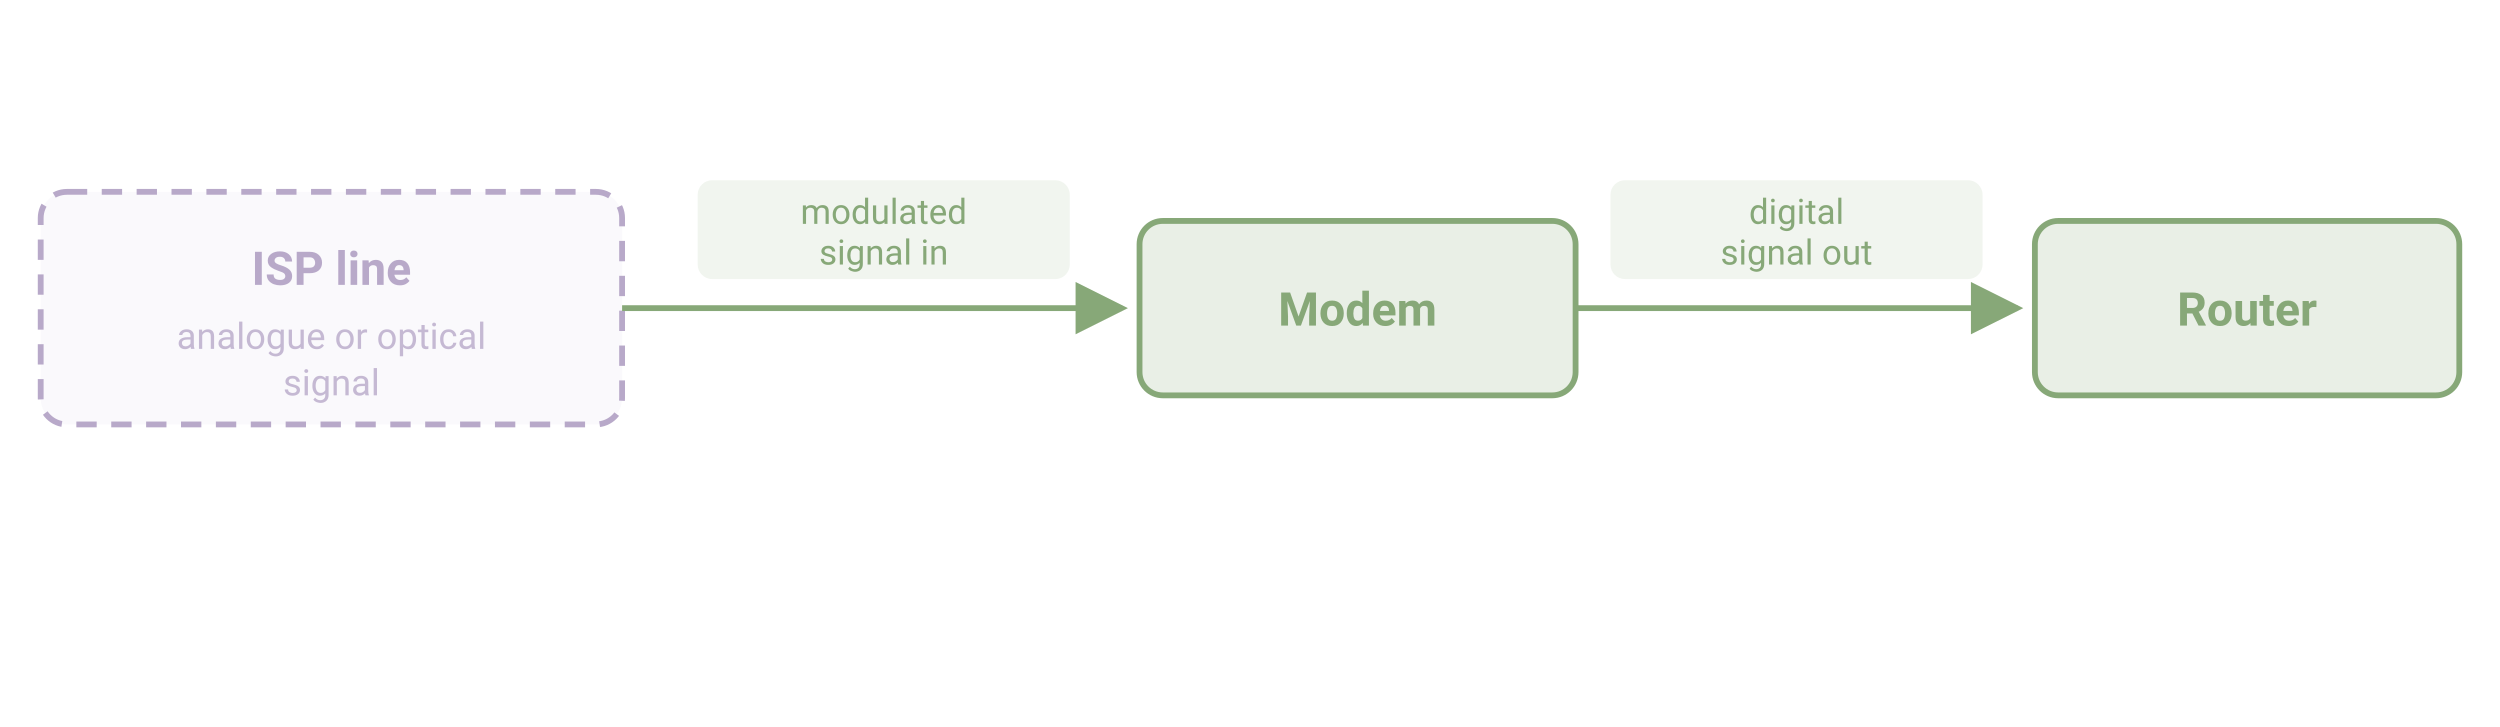
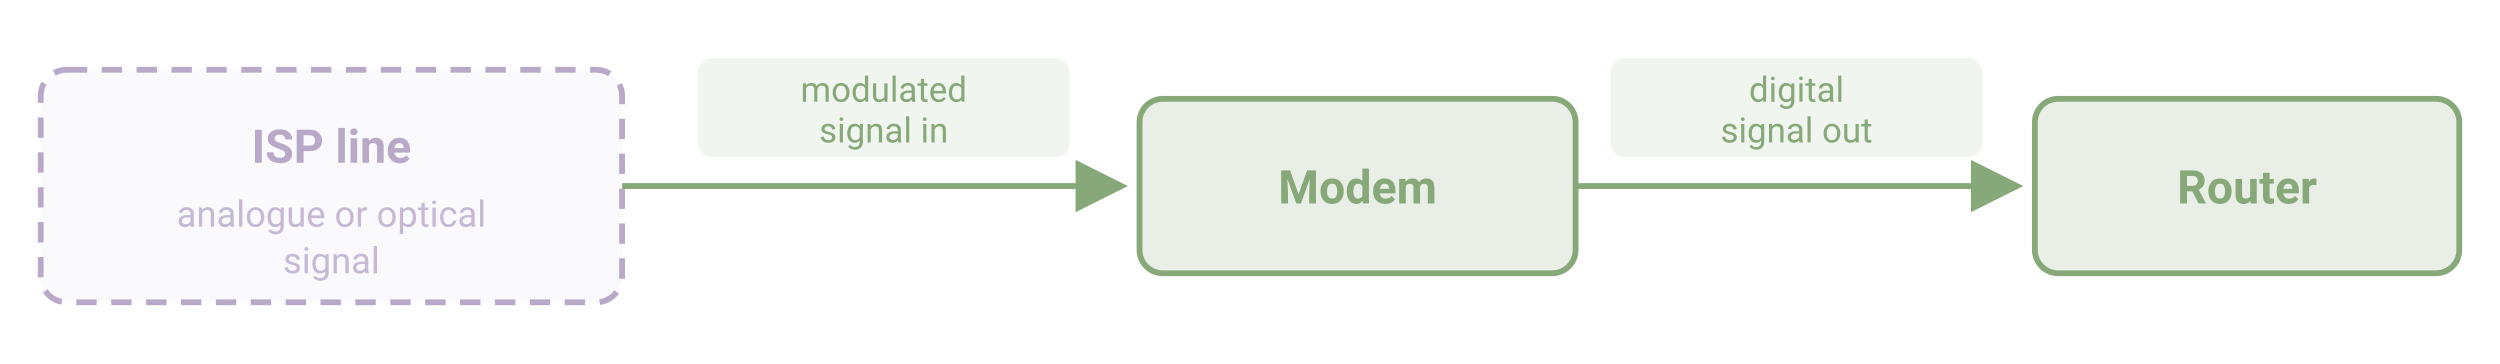
- <svg xmlns="http://www.w3.org/2000/svg" width="860" height="250" viewBox="0 0 860 250" role="img" aria-labelledby="t d">
+ <svg xmlns="http://www.w3.org/2000/svg" width="860" height="125" viewBox="0 42 860 125" role="img" aria-labelledby="t d">
  <defs>
    <marker id="as" markerWidth="9" markerHeight="9" refX="8" refY="4.5" orient="auto">
      <path d="M0,0 L9,4.5 L0,9 Z" fill="#87A878" />
    </marker>
    <marker id="al" markerWidth="9" markerHeight="9" refX="8" refY="4.5" orient="auto">
      <path d="M0,0 L9,4.5 L0,9 Z" fill="#B8A9C9" />
    </marker>
  </defs>
  <style>
 text{font-family:'Segoe UI',system-ui,-apple-system,Roboto,Arial,sans-serif}
 .dev{fill:#87A878;fill-opacity:.18;stroke:#87A878;stroke-width:2}
 .host{fill:#B8A9C9;fill-opacity:.18;stroke:#B8A9C9;stroke-width:2}
 .dim{fill:#B8A9C9;fill-opacity:.07;stroke:#B8A9C9;stroke-width:2;stroke-dasharray:7 5}
 .ext{fill:#B8A9C9;fill-opacity:.07;stroke:#B8A9C9;stroke-width:2;stroke-dasharray:7 5}
 .chip{fill:#87A878;fill-opacity:.12;stroke:none}
 .chipl{fill:#B8A9C9;fill-opacity:.12;stroke:none}
 .nd{font-size:16px;font-weight:600;fill:#87A878}
 .nh{font-size:16px;font-weight:600;fill:#B8A9C9}
 .el{font-size:12px;fill:#87A878}
 .elh{font-size:12px;fill:#B8A9C9}
 .note{font-size:12.5px;fill:#B8A9C9}
 .nt{font-size:13px;font-weight:600;fill:#B8A9C9}
</style>
  <rect class="ext" x="14" y="66" width="200" height="80" rx="9" />
  <text class="nh" x="114" y="98" text-anchor="middle">ISP line</text>
  <text class="note" x="114" y="120" text-anchor="middle" fill-opacity=".8">analogue or optical</text>
  <text class="note" x="114" y="136" text-anchor="middle" fill-opacity=".8">signal</text>
  <line x1="214" y1="106" x2="386" y2="106" stroke="#87A878" stroke-width="2" marker-end="url(#as)" />
  <rect class="chip" x="240" y="62" width="128" height="34" rx="5" />
  <text class="el" x="304" y="77" text-anchor="middle">modulated</text>
  <text class="el" x="304" y="91" text-anchor="middle">signal in</text>
  <rect class="dev" x="392" y="76" width="150" height="60" rx="8" />
  <text class="nd" x="467" y="112" text-anchor="middle">Modem</text>
  <line x1="542" y1="106" x2="694" y2="106" stroke="#87A878" stroke-width="2" marker-end="url(#as)" />
  <rect class="chip" x="554" y="62" width="128" height="34" rx="5" />
  <text class="el" x="618" y="77" text-anchor="middle">digital</text>
  <text class="el" x="618" y="91" text-anchor="middle">signal out</text>
  <rect class="dev" x="700" y="76" width="146" height="60" rx="8" />
  <text class="nd" x="773" y="112" text-anchor="middle">Router</text>
</svg>
